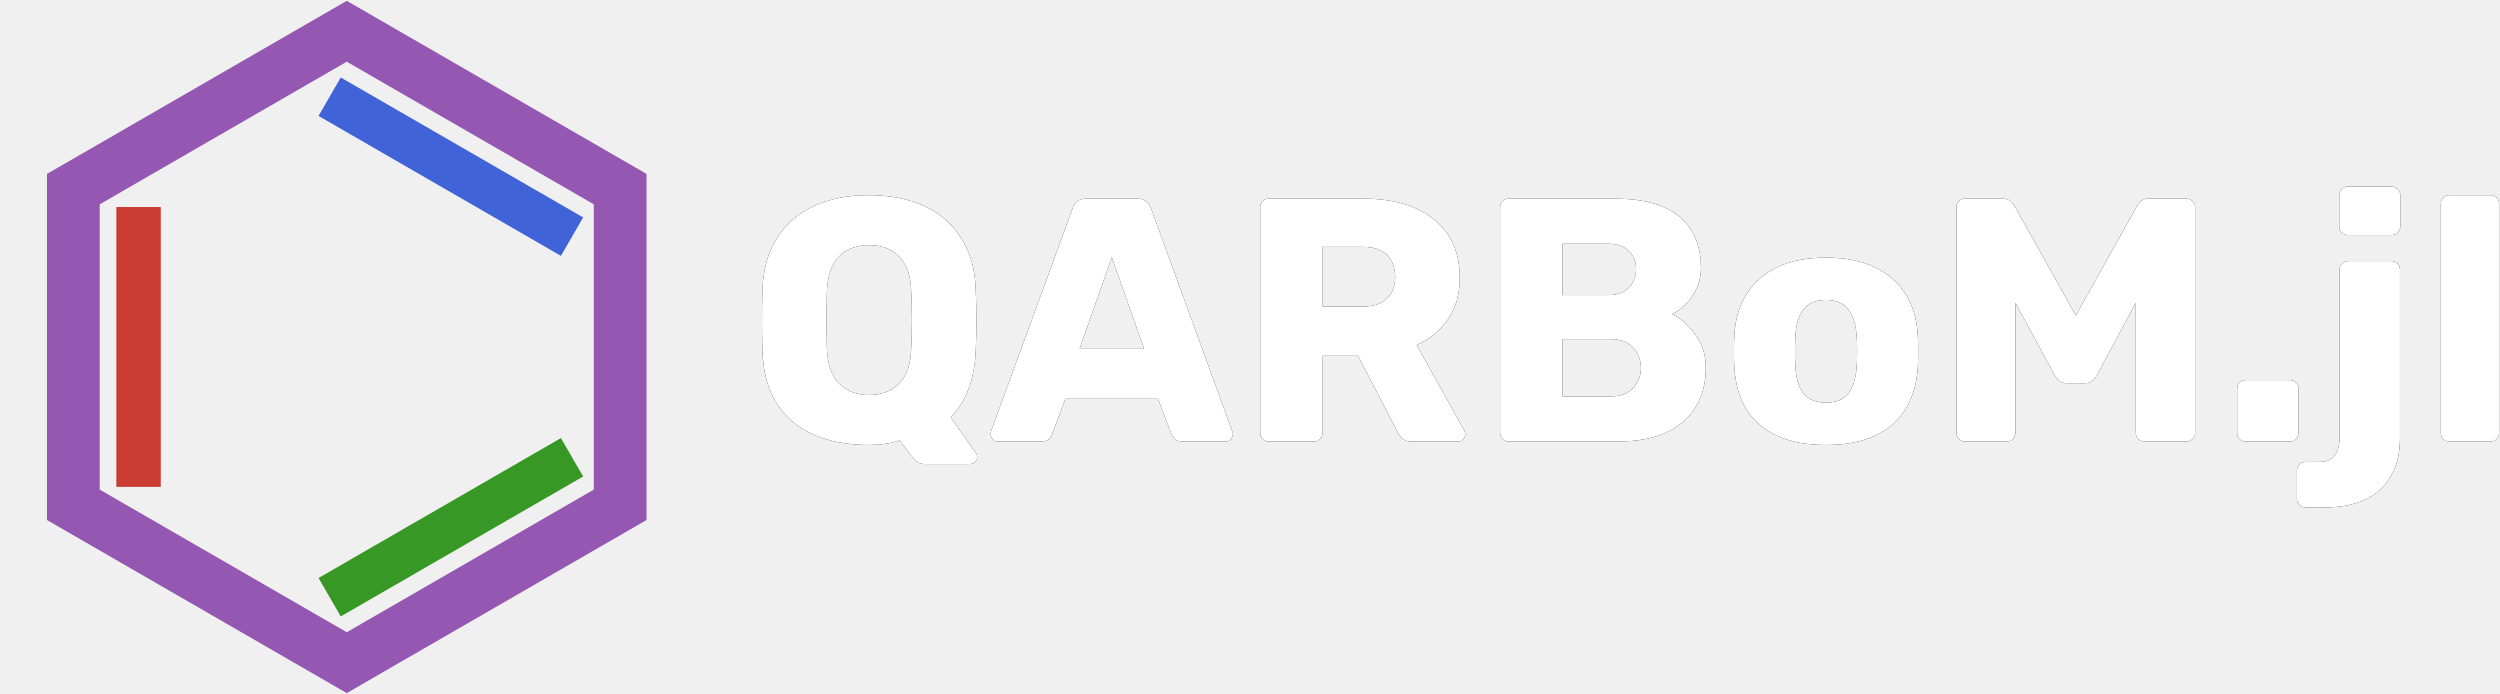
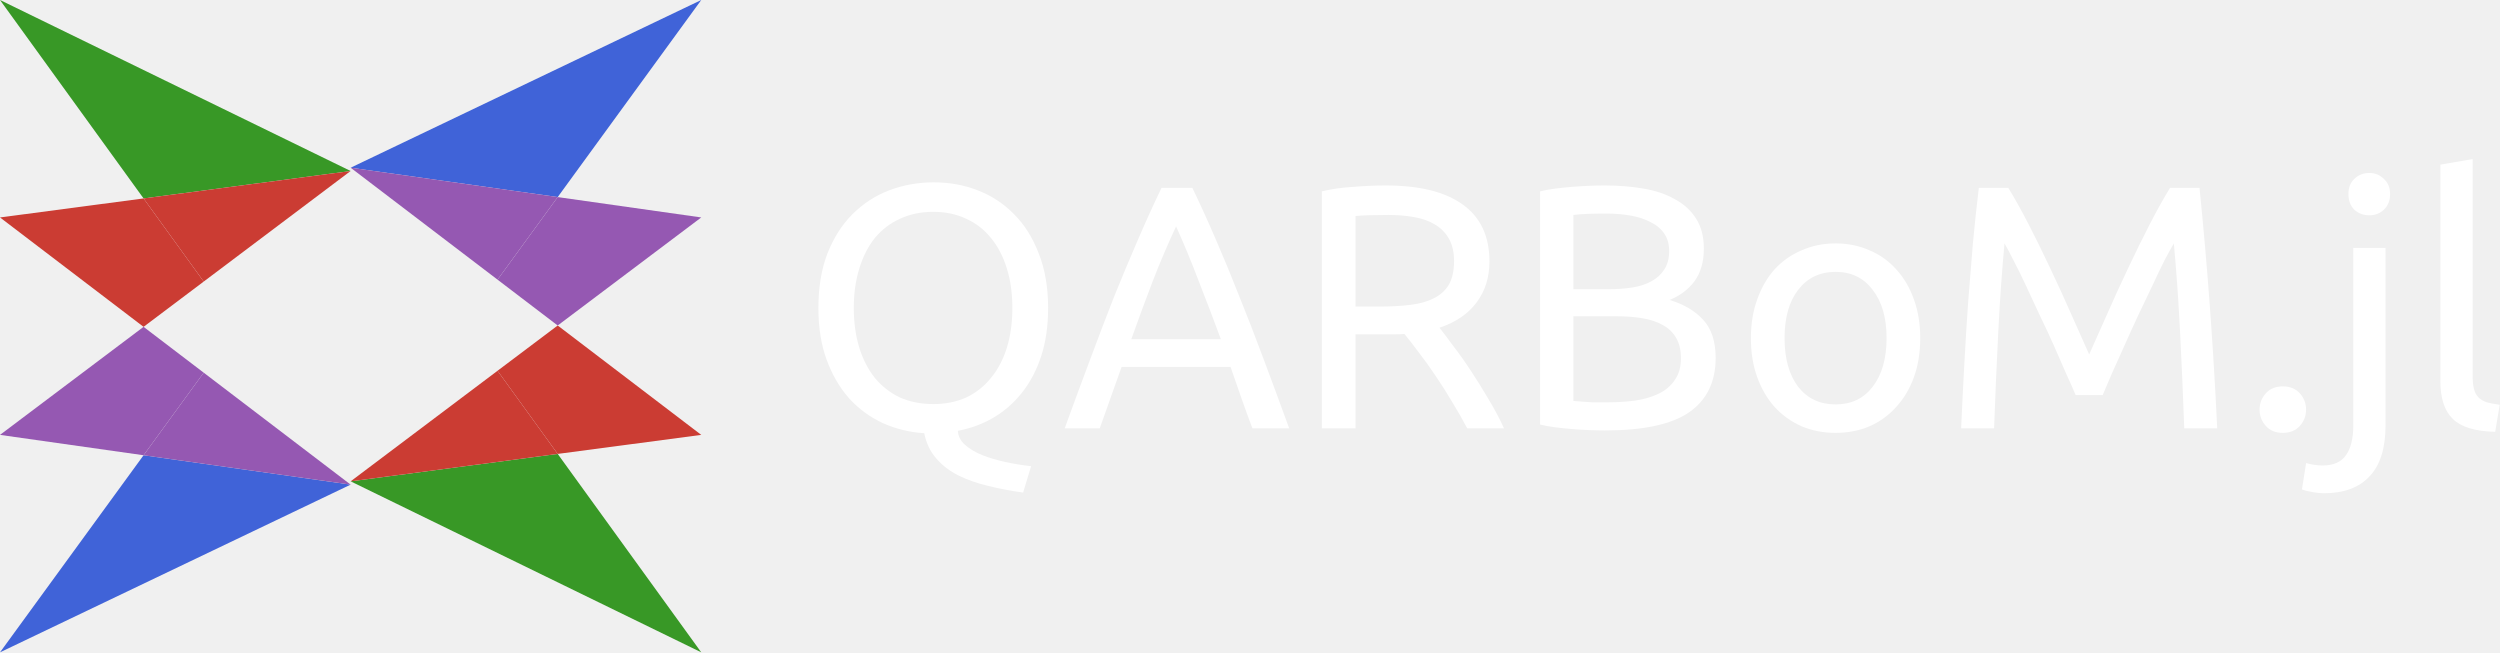
- <svg xmlns="http://www.w3.org/2000/svg" width="2371" height="658" viewBox="0 0 2371 658" fill="none">
-   <path d="M2323.09 418.714C2320.68 418.714 2318.71 417.946 2317.17 416.411C2315.64 414.656 2314.87 412.682 2314.87 410.489V193.337C2314.87 190.924 2315.64 188.95 2317.17 187.415C2318.71 185.88 2320.68 185.112 2323.09 185.112H2361.92C2364.33 185.112 2366.3 185.88 2367.84 187.415C2369.38 188.95 2370.14 190.924 2370.14 193.337V410.489C2370.14 412.682 2369.38 414.656 2367.84 416.411C2366.3 417.946 2364.33 418.714 2361.92 418.714H2323.09Z" fill="black" />
-   <path d="M2186.64 481.227C2184.23 481.227 2182.25 480.35 2180.72 478.595C2179.18 477.06 2178.41 475.195 2178.41 473.002V446.351C2178.41 443.939 2179.18 441.965 2180.72 440.429C2182.25 438.894 2184.23 438.126 2186.64 438.126H2198.81C2204.3 438.126 2208.46 437.029 2211.32 434.836C2214.17 432.862 2216.14 430.01 2217.24 426.281C2218.33 422.772 2218.88 418.714 2218.88 414.108V255.85C2218.88 253.438 2219.65 251.463 2221.19 249.928C2222.94 248.393 2224.92 247.625 2227.11 247.625H2267.91C2270.32 247.625 2272.29 248.393 2273.83 249.928C2275.36 251.463 2276.13 253.438 2276.13 255.85V415.424C2276.13 429.681 2273.28 441.635 2267.58 451.287C2262.09 461.157 2254.09 468.615 2243.56 473.66C2233.03 478.705 2220.2 481.227 2205.06 481.227H2186.64ZM2226.78 222.949C2224.59 222.949 2222.61 222.181 2220.86 220.646C2219.32 219.11 2218.55 217.136 2218.55 214.723V185.112C2218.55 182.918 2219.32 181.054 2220.86 179.518C2222.61 177.764 2224.59 176.886 2226.78 176.886H2268.24C2270.43 176.886 2272.29 177.764 2273.83 179.518C2275.58 181.054 2276.46 182.918 2276.46 185.112V214.723C2276.46 217.136 2275.58 219.11 2273.83 220.646C2272.29 222.181 2270.43 222.949 2268.24 222.949H2226.78Z" fill="black" />
-   <path d="M2129.95 418.714C2127.54 418.714 2125.57 417.946 2124.03 416.41C2122.5 414.656 2121.73 412.682 2121.73 410.488V368.703C2121.73 366.29 2122.5 364.316 2124.03 362.781C2125.57 361.245 2127.54 360.478 2129.95 360.478H2171.74C2173.93 360.478 2175.8 361.245 2177.33 362.781C2179.09 364.316 2179.96 366.29 2179.96 368.703V410.488C2179.96 412.682 2179.09 414.656 2177.33 416.41C2175.8 417.946 2173.93 418.714 2171.74 418.714H2129.95Z" fill="black" />
-   <path d="M1863.71 418.714C1861.52 418.714 1859.54 417.946 1857.79 416.411C1856.25 414.656 1855.49 412.682 1855.49 410.489V196.627C1855.49 194.214 1856.25 192.24 1857.79 190.705C1859.54 189.17 1861.52 188.402 1863.71 188.402H1899.25C1902.97 188.402 1905.72 189.389 1907.47 191.363C1909.23 193.118 1910.32 194.544 1910.76 195.64L1968.67 299.281L2026.58 195.64C2027.23 194.544 2028.33 193.118 2029.87 191.363C2031.62 189.389 2034.36 188.402 2038.09 188.402H2073.3C2075.71 188.402 2077.68 189.17 2079.22 190.705C2080.97 192.24 2081.85 194.214 2081.85 196.627V410.489C2081.85 412.682 2080.97 414.656 2079.22 416.411C2077.68 417.946 2075.71 418.714 2073.3 418.714H2034.14C2031.73 418.714 2029.65 417.946 2027.89 416.411C2026.36 414.656 2025.59 412.682 2025.59 410.489V287.107L1988.74 355.872C1987.64 357.846 1986.22 359.601 1984.46 361.136C1982.71 362.671 1980.29 363.439 1977.22 363.439H1960.11C1957.04 363.439 1954.63 362.671 1952.88 361.136C1951.12 359.601 1949.69 357.846 1948.6 355.872L1911.42 287.107V410.489C1911.42 412.682 1910.65 414.656 1909.12 416.411C1907.58 417.946 1905.61 418.714 1903.19 418.714H1863.71Z" fill="black" />
-   <path d="M1731.67 422.004C1713.24 422.004 1697.67 419.043 1684.95 413.121C1672.45 407.199 1662.79 398.754 1655.99 387.787C1649.41 376.6 1645.68 363.33 1644.81 347.975C1644.59 343.589 1644.48 338.653 1644.48 333.17C1644.48 327.467 1644.59 322.531 1644.81 318.364C1645.68 302.79 1649.63 289.52 1656.65 278.553C1663.67 267.586 1673.43 259.141 1685.93 253.218C1698.66 247.296 1713.9 244.335 1731.67 244.335C1749.65 244.335 1764.9 247.296 1777.4 253.218C1790.12 259.141 1799.99 267.586 1807.01 278.553C1814.03 289.52 1817.98 302.79 1818.86 318.364C1819.08 322.531 1819.19 327.467 1819.19 333.17C1819.19 338.653 1819.08 343.589 1818.86 347.975C1817.98 363.33 1814.14 376.6 1807.34 387.787C1800.76 398.754 1791.11 407.199 1778.39 413.121C1765.89 419.043 1750.31 422.004 1731.67 422.004ZM1731.67 381.864C1741.54 381.864 1748.67 378.903 1753.05 372.981C1757.66 367.058 1760.29 358.175 1760.95 346.33C1761.17 343.04 1761.28 338.653 1761.28 333.17C1761.28 327.686 1761.17 323.299 1760.95 320.009C1760.29 308.384 1757.66 299.61 1753.05 293.688C1748.67 287.546 1741.54 284.475 1731.67 284.475C1722.24 284.475 1715.11 287.546 1710.28 293.688C1705.68 299.61 1703.15 308.384 1702.71 320.009C1702.5 323.299 1702.39 327.686 1702.39 333.17C1702.39 338.653 1702.5 343.04 1702.71 346.33C1703.15 358.175 1705.68 367.058 1710.28 372.981C1715.11 378.903 1722.24 381.864 1731.67 381.864Z" fill="black" />
-   <path d="M1430.91 418.714C1428.5 418.714 1426.53 417.946 1424.99 416.411C1423.45 414.656 1422.69 412.682 1422.69 410.489V196.627C1422.69 194.214 1423.45 192.24 1424.99 190.705C1426.53 189.17 1428.5 188.402 1430.91 188.402H1531.26C1550.13 188.402 1565.59 191.034 1577.65 196.298C1589.72 201.563 1598.6 209.13 1604.3 219C1610.23 228.652 1613.19 240.167 1613.19 253.547C1613.19 261.444 1611.65 268.463 1608.58 274.604C1605.73 280.527 1602.11 285.462 1597.72 289.41C1593.56 293.358 1589.61 296.21 1585.88 297.965C1594.21 301.913 1601.56 308.384 1607.92 317.377C1614.5 326.37 1617.79 336.898 1617.79 348.962C1617.79 363.439 1614.5 375.942 1607.92 386.47C1601.56 396.78 1592.13 404.786 1579.63 410.489C1567.34 415.972 1552.21 418.714 1534.22 418.714H1430.91ZM1481.91 375.942H1527.64C1537.07 375.942 1544.2 373.2 1549.03 367.716C1553.85 362.233 1556.27 355.981 1556.27 348.962C1556.27 341.285 1553.75 334.815 1548.7 329.55C1543.87 324.286 1536.86 321.654 1527.64 321.654H1481.91V375.942ZM1481.91 279.869H1524.68C1533.68 279.869 1540.37 277.566 1544.75 272.959C1549.36 268.134 1551.66 262.211 1551.66 255.192C1551.66 248.173 1549.36 242.47 1544.75 238.083C1540.37 233.477 1533.68 231.174 1524.68 231.174H1481.91V279.869Z" fill="black" />
-   <path d="M1203.43 418.714C1201.01 418.714 1199.04 417.946 1197.51 416.411C1195.97 414.656 1195.2 412.682 1195.2 410.489V196.627C1195.2 194.214 1195.97 192.24 1197.51 190.705C1199.04 189.17 1201.01 188.402 1203.43 188.402H1292.92C1321.44 188.402 1343.81 194.982 1360.04 208.143C1376.27 221.084 1384.39 239.509 1384.39 263.418C1384.39 278.991 1380.66 292.152 1373.2 302.9C1365.74 313.648 1355.87 321.764 1343.59 327.247L1388.66 408.185C1389.32 409.502 1389.65 410.708 1389.65 411.805C1389.65 413.559 1388.88 415.205 1387.35 416.74C1386.03 418.056 1384.5 418.714 1382.74 418.714H1338.98C1334.82 418.714 1331.74 417.727 1329.77 415.753C1327.8 413.559 1326.37 411.585 1325.49 409.831L1287.99 337.447H1254.43V410.489C1254.43 412.682 1253.55 414.656 1251.79 416.411C1250.26 417.946 1248.28 418.714 1245.87 418.714H1203.43ZM1254.43 290.726H1292.26C1302.57 290.726 1310.25 288.204 1315.29 283.159C1320.56 278.114 1323.19 271.314 1323.19 262.76C1323.19 254.205 1320.67 247.296 1315.62 242.032C1310.8 236.767 1303.01 234.135 1292.26 234.135H1254.43V290.726Z" fill="black" />
-   <path d="M946.526 418.714C944.771 418.714 943.126 418.056 941.59 416.74C940.274 415.205 939.616 413.559 939.616 411.805C939.616 410.708 939.726 409.721 939.945 408.844L1017.26 197.614C1017.92 195.202 1019.24 193.118 1021.21 191.363C1023.41 189.389 1026.37 188.402 1030.1 188.402H1078.79C1082.52 188.402 1085.37 189.389 1087.35 191.363C1089.54 193.118 1090.96 195.202 1091.62 197.614L1168.61 408.844C1169.05 409.721 1169.27 410.708 1169.27 411.805C1169.27 413.559 1168.5 415.205 1166.97 416.74C1165.65 418.056 1164.01 418.714 1162.03 418.714H1121.56C1118.27 418.714 1115.75 417.946 1114 416.411C1112.46 414.656 1111.47 413.121 1111.03 411.805L1098.2 378.245H1010.35L997.852 411.805C997.414 413.121 996.427 414.656 994.891 416.411C993.356 417.946 990.724 418.714 986.995 418.714H946.526ZM1023.84 330.866H1085.04L1054.44 244.006L1023.84 330.866Z" fill="black" />
-   <path d="M877.016 440.1C873.507 440.1 870.765 439.113 868.791 437.139C867.036 435.384 865.61 433.849 864.514 432.533L853.327 417.727C844.772 420.579 835.012 422.004 824.044 422.004C803.865 422.004 786.317 418.714 771.402 412.134C756.705 405.553 745.08 395.683 736.526 382.522C728.191 369.142 723.694 352.472 723.036 332.512C722.817 323.08 722.707 313.648 722.707 304.216C722.707 294.565 722.817 285.023 723.036 275.592C723.694 255.851 728.3 239.29 736.855 225.91C745.409 212.311 757.144 202.111 772.06 195.311C786.975 188.512 804.303 185.112 824.044 185.112C844.005 185.112 861.443 188.512 876.358 195.311C891.274 202.111 903.009 212.311 911.563 225.91C920.337 239.29 924.943 255.851 925.382 275.592C925.82 285.023 926.04 294.565 926.04 304.216C926.04 313.648 925.82 323.08 925.382 332.512C924.285 359.71 916.389 380.767 901.692 395.683L925.711 429.901C925.93 430.12 926.149 430.559 926.369 431.217C926.588 431.875 926.698 432.533 926.698 433.191C926.917 434.946 926.369 436.481 925.053 437.797C923.737 439.333 922.092 440.1 920.117 440.1H877.016ZM824.044 374.626C835.67 374.626 845.101 371.116 852.34 364.097C859.798 357.078 863.746 345.892 864.184 330.537C864.623 320.886 864.843 311.783 864.843 303.229C864.843 294.675 864.623 285.791 864.184 276.579C863.965 266.269 862.101 257.934 858.591 251.573C855.082 244.993 850.366 240.167 844.443 237.097C838.74 234.026 831.941 232.49 824.044 232.49C816.587 232.49 809.897 234.026 803.974 237.097C798.052 240.167 793.336 244.993 789.827 251.573C786.536 257.934 784.672 266.269 784.233 276.579C784.014 285.791 783.904 294.675 783.904 303.229C783.904 311.783 784.014 320.886 784.233 330.537C784.891 345.892 788.84 357.078 796.078 364.097C803.316 371.116 812.638 374.626 824.044 374.626Z" fill="black" />
-   <path d="M69.555 179.351L328.853 29.645L588.151 179.351V478.763L328.853 628.468L69.555 478.763V179.351Z" stroke="#9558B2" stroke-width="50" />
-   <path fill-rule="evenodd" clip-rule="evenodd" d="M110.367 461.774L110.367 196.34H152.47L152.47 461.774H110.367Z" fill="#CB3C33" />
-   <path fill-rule="evenodd" clip-rule="evenodd" d="M323.16 73.483L553.032 206.2L531.98 242.663L302.108 109.946L323.16 73.483Z" fill="#4063D8" />
-   <path fill-rule="evenodd" clip-rule="evenodd" d="M553.033 451.913L323.161 584.63L302.109 548.167L531.982 415.451L553.033 451.913Z" fill="#389826" />
-   <path d="M2323.09 418.714C2320.68 418.714 2318.71 417.946 2317.17 416.411C2315.64 414.656 2314.87 412.682 2314.87 410.489V193.337C2314.87 190.924 2315.64 188.95 2317.17 187.415C2318.71 185.88 2320.68 185.112 2323.09 185.112H2361.92C2364.33 185.112 2366.3 185.88 2367.84 187.415C2369.38 188.95 2370.14 190.924 2370.14 193.337V410.489C2370.14 412.682 2369.38 414.656 2367.84 416.411C2366.3 417.946 2364.33 418.714 2361.92 418.714H2323.09Z" fill="white" />
-   <path d="M2186.64 481.227C2184.23 481.227 2182.25 480.35 2180.72 478.595C2179.18 477.06 2178.41 475.195 2178.41 473.002V446.351C2178.41 443.939 2179.18 441.965 2180.72 440.429C2182.25 438.894 2184.23 438.126 2186.64 438.126H2198.81C2204.3 438.126 2208.46 437.029 2211.32 434.836C2214.17 432.862 2216.14 430.01 2217.24 426.281C2218.33 422.772 2218.88 418.714 2218.88 414.108V255.85C2218.88 253.438 2219.65 251.463 2221.19 249.928C2222.94 248.393 2224.92 247.625 2227.11 247.625H2267.91C2270.32 247.625 2272.29 248.393 2273.83 249.928C2275.36 251.463 2276.13 253.438 2276.13 255.85V415.424C2276.13 429.681 2273.28 441.635 2267.58 451.287C2262.09 461.157 2254.09 468.615 2243.56 473.66C2233.03 478.705 2220.2 481.227 2205.06 481.227H2186.64ZM2226.78 222.949C2224.59 222.949 2222.61 222.181 2220.86 220.646C2219.32 219.11 2218.55 217.136 2218.55 214.723V185.112C2218.55 182.918 2219.32 181.054 2220.86 179.518C2222.61 177.764 2224.59 176.886 2226.78 176.886H2268.24C2270.43 176.886 2272.29 177.764 2273.83 179.518C2275.58 181.054 2276.46 182.918 2276.46 185.112V214.723C2276.46 217.136 2275.58 219.11 2273.83 220.646C2272.29 222.181 2270.43 222.949 2268.24 222.949H2226.78Z" fill="white" />
-   <path d="M2129.95 418.714C2127.54 418.714 2125.57 417.946 2124.03 416.41C2122.5 414.656 2121.73 412.682 2121.73 410.488V368.703C2121.73 366.29 2122.5 364.316 2124.03 362.781C2125.57 361.245 2127.54 360.478 2129.95 360.478H2171.74C2173.93 360.478 2175.8 361.245 2177.33 362.781C2179.09 364.316 2179.96 366.29 2179.96 368.703V410.488C2179.96 412.682 2179.09 414.656 2177.33 416.41C2175.8 417.946 2173.93 418.714 2171.74 418.714H2129.95Z" fill="white" />
-   <path d="M1863.71 418.714C1861.52 418.714 1859.54 417.946 1857.79 416.411C1856.25 414.656 1855.49 412.682 1855.49 410.489V196.627C1855.49 194.214 1856.25 192.24 1857.79 190.705C1859.54 189.17 1861.52 188.402 1863.71 188.402H1899.25C1902.97 188.402 1905.72 189.389 1907.47 191.363C1909.23 193.118 1910.32 194.544 1910.76 195.64L1968.67 299.281L2026.58 195.64C2027.23 194.544 2028.33 193.118 2029.87 191.363C2031.62 189.389 2034.36 188.402 2038.09 188.402H2073.3C2075.71 188.402 2077.68 189.17 2079.22 190.705C2080.97 192.24 2081.85 194.214 2081.85 196.627V410.489C2081.85 412.682 2080.97 414.656 2079.22 416.411C2077.68 417.946 2075.71 418.714 2073.3 418.714H2034.14C2031.73 418.714 2029.65 417.946 2027.89 416.411C2026.36 414.656 2025.59 412.682 2025.59 410.489V287.107L1988.74 355.872C1987.64 357.846 1986.22 359.601 1984.46 361.136C1982.71 362.671 1980.29 363.439 1977.22 363.439H1960.11C1957.04 363.439 1954.63 362.671 1952.88 361.136C1951.12 359.601 1949.69 357.846 1948.6 355.872L1911.42 287.107V410.489C1911.42 412.682 1910.65 414.656 1909.12 416.411C1907.58 417.946 1905.61 418.714 1903.19 418.714H1863.71Z" fill="white" />
-   <path d="M1731.67 422.004C1713.24 422.004 1697.67 419.043 1684.95 413.121C1672.45 407.199 1662.79 398.754 1655.99 387.787C1649.41 376.6 1645.68 363.33 1644.81 347.975C1644.59 343.589 1644.48 338.653 1644.48 333.17C1644.48 327.467 1644.59 322.531 1644.81 318.364C1645.68 302.79 1649.63 289.52 1656.65 278.553C1663.67 267.586 1673.43 259.141 1685.93 253.218C1698.66 247.296 1713.9 244.335 1731.67 244.335C1749.65 244.335 1764.9 247.296 1777.4 253.218C1790.12 259.141 1799.99 267.586 1807.01 278.553C1814.03 289.52 1817.98 302.79 1818.86 318.364C1819.08 322.531 1819.19 327.467 1819.19 333.17C1819.19 338.653 1819.08 343.589 1818.86 347.975C1817.98 363.33 1814.14 376.6 1807.34 387.787C1800.76 398.754 1791.11 407.199 1778.39 413.121C1765.89 419.043 1750.31 422.004 1731.67 422.004ZM1731.67 381.864C1741.54 381.864 1748.67 378.903 1753.05 372.981C1757.66 367.058 1760.29 358.175 1760.95 346.33C1761.17 343.04 1761.28 338.653 1761.28 333.17C1761.28 327.686 1761.17 323.299 1760.95 320.009C1760.29 308.384 1757.66 299.61 1753.05 293.688C1748.67 287.546 1741.54 284.475 1731.67 284.475C1722.24 284.475 1715.11 287.546 1710.28 293.688C1705.68 299.61 1703.15 308.384 1702.71 320.009C1702.5 323.299 1702.39 327.686 1702.39 333.17C1702.39 338.653 1702.5 343.04 1702.71 346.33C1703.15 358.175 1705.68 367.058 1710.28 372.981C1715.11 378.903 1722.24 381.864 1731.67 381.864Z" fill="white" />
-   <path d="M1430.91 418.714C1428.5 418.714 1426.53 417.946 1424.99 416.411C1423.45 414.656 1422.69 412.682 1422.69 410.489V196.627C1422.69 194.214 1423.45 192.24 1424.99 190.705C1426.53 189.17 1428.5 188.402 1430.91 188.402H1531.26C1550.13 188.402 1565.59 191.034 1577.65 196.298C1589.72 201.563 1598.6 209.13 1604.3 219C1610.23 228.652 1613.19 240.167 1613.19 253.547C1613.19 261.444 1611.65 268.463 1608.58 274.604C1605.73 280.527 1602.11 285.462 1597.72 289.41C1593.56 293.358 1589.61 296.21 1585.88 297.965C1594.21 301.913 1601.56 308.384 1607.92 317.377C1614.5 326.37 1617.79 336.898 1617.79 348.962C1617.79 363.439 1614.5 375.942 1607.92 386.47C1601.56 396.78 1592.13 404.786 1579.63 410.489C1567.34 415.972 1552.21 418.714 1534.22 418.714H1430.91ZM1481.91 375.942H1527.64C1537.07 375.942 1544.2 373.2 1549.03 367.716C1553.85 362.233 1556.27 355.981 1556.27 348.962C1556.27 341.285 1553.75 334.815 1548.7 329.55C1543.87 324.286 1536.86 321.654 1527.64 321.654H1481.91V375.942ZM1481.91 279.869H1524.68C1533.68 279.869 1540.37 277.566 1544.75 272.959C1549.36 268.134 1551.66 262.211 1551.66 255.192C1551.66 248.173 1549.36 242.47 1544.75 238.083C1540.37 233.477 1533.68 231.174 1524.68 231.174H1481.91V279.869Z" fill="white" />
-   <path d="M1203.43 418.714C1201.01 418.714 1199.04 417.946 1197.51 416.411C1195.97 414.656 1195.2 412.682 1195.2 410.489V196.627C1195.2 194.214 1195.97 192.24 1197.51 190.705C1199.04 189.17 1201.01 188.402 1203.43 188.402H1292.92C1321.44 188.402 1343.81 194.982 1360.04 208.143C1376.27 221.084 1384.39 239.509 1384.39 263.418C1384.39 278.991 1380.66 292.152 1373.2 302.9C1365.74 313.648 1355.87 321.764 1343.59 327.247L1388.66 408.185C1389.32 409.502 1389.65 410.708 1389.65 411.805C1389.65 413.559 1388.88 415.205 1387.35 416.74C1386.03 418.056 1384.5 418.714 1382.74 418.714H1338.98C1334.82 418.714 1331.74 417.727 1329.77 415.753C1327.8 413.559 1326.37 411.585 1325.49 409.831L1287.99 337.447H1254.43V410.489C1254.43 412.682 1253.55 414.656 1251.79 416.411C1250.26 417.946 1248.28 418.714 1245.87 418.714H1203.43ZM1254.43 290.726H1292.26C1302.57 290.726 1310.25 288.204 1315.29 283.159C1320.56 278.114 1323.19 271.314 1323.19 262.76C1323.19 254.205 1320.67 247.296 1315.62 242.032C1310.8 236.767 1303.01 234.135 1292.26 234.135H1254.43V290.726Z" fill="white" />
-   <path d="M946.526 418.714C944.771 418.714 943.126 418.056 941.59 416.74C940.274 415.205 939.616 413.559 939.616 411.805C939.616 410.708 939.726 409.721 939.945 408.844L1017.26 197.614C1017.92 195.202 1019.24 193.118 1021.21 191.363C1023.41 189.389 1026.37 188.402 1030.1 188.402H1078.79C1082.52 188.402 1085.37 189.389 1087.35 191.363C1089.54 193.118 1090.96 195.202 1091.62 197.614L1168.61 408.844C1169.05 409.721 1169.27 410.708 1169.27 411.805C1169.27 413.559 1168.5 415.205 1166.97 416.74C1165.65 418.056 1164.01 418.714 1162.03 418.714H1121.56C1118.27 418.714 1115.75 417.946 1114 416.411C1112.46 414.656 1111.47 413.121 1111.03 411.805L1098.2 378.245H1010.35L997.852 411.805C997.414 413.121 996.427 414.656 994.891 416.411C993.356 417.946 990.724 418.714 986.995 418.714H946.526ZM1023.84 330.866H1085.04L1054.44 244.006L1023.84 330.866Z" fill="white" />
-   <path d="M877.016 440.1C873.507 440.1 870.765 439.113 868.791 437.139C867.036 435.384 865.61 433.849 864.514 432.533L853.327 417.727C844.772 420.579 835.012 422.004 824.044 422.004C803.865 422.004 786.317 418.714 771.402 412.134C756.705 405.553 745.08 395.683 736.526 382.522C728.191 369.142 723.694 352.472 723.036 332.512C722.817 323.08 722.707 313.648 722.707 304.216C722.707 294.565 722.817 285.023 723.036 275.592C723.694 255.851 728.3 239.29 736.855 225.91C745.409 212.311 757.144 202.111 772.06 195.311C786.975 188.512 804.303 185.112 824.044 185.112C844.005 185.112 861.443 188.512 876.358 195.311C891.274 202.111 903.009 212.311 911.563 225.91C920.337 239.29 924.943 255.851 925.382 275.592C925.82 285.023 926.04 294.565 926.04 304.216C926.04 313.648 925.82 323.08 925.382 332.512C924.285 359.71 916.389 380.767 901.692 395.683L925.711 429.901C925.93 430.12 926.149 430.559 926.369 431.217C926.588 431.875 926.698 432.533 926.698 433.191C926.917 434.946 926.369 436.481 925.053 437.797C923.737 439.333 922.092 440.1 920.117 440.1H877.016ZM824.044 374.626C835.67 374.626 845.101 371.116 852.34 364.097C859.798 357.078 863.746 345.892 864.184 330.537C864.623 320.886 864.843 311.783 864.843 303.229C864.843 294.675 864.623 285.791 864.184 276.579C863.965 266.269 862.101 257.934 858.591 251.573C855.082 244.993 850.366 240.167 844.443 237.097C838.74 234.026 831.941 232.49 824.044 232.49C816.587 232.49 809.897 234.026 803.974 237.097C798.052 240.167 793.336 244.993 789.827 251.573C786.536 257.934 784.672 266.269 784.233 276.579C784.014 285.791 783.904 294.675 783.904 303.229C783.904 311.783 784.014 320.886 784.233 330.537C784.891 345.892 788.84 357.078 796.078 364.097C803.316 371.116 812.638 374.626 824.044 374.626Z" fill="white" />
+ <svg xmlns="http://www.w3.org/2000/svg" width="6082" height="1587" viewBox="0 0 6082 1587" fill="none">
+   <path d="M349.255 795.138L853 416L495.592 684.998L349.255 795.138Z" fill="#9558B2" />
+   <path d="M495.592 906.65L853 1179L349.255 795.138L495.592 906.65Z" fill="#CB3C33" />
+   <path d="M853 416L0 0L349.255 482.733L853 416Z" fill="#389826" />
+   <path d="M0 1587L853 1179L349.255 1107.54L0 1587Z" fill="#4063D8" />
+   <path d="M495.592 684.998L853 416L349.255 482.733L495.592 684.998Z" fill="#CB3C33" />
+   <path fill-rule="evenodd" clip-rule="evenodd" d="M0 529L349.255 482.733L495.592 684.998L349.255 795.138L0 529Z" fill="#CB3C33" />
+   <path d="M495.592 906.65L349.255 795.138L0 1058L349.255 1107.54L495.592 906.65Z" fill="#9558B2" />
+   <path d="M853 1179L495.592 906.65L349.255 1107.54L853 1179Z" fill="#9558B2" />
+   <path d="M1356.75 791.862L853 1171L1210.41 902.002L1356.75 791.862Z" fill="#9558B2" />
+   <path d="M1210.41 680.35L853 408L1356.75 791.862L1210.41 680.35Z" fill="#CB3C33" />
+   <path d="M853 1171L1706 1587L1356.75 1104.27L853 1171Z" fill="#389826" />
+   <path d="M1706 0L853 408L1356.75 479.457L1706 0Z" fill="#4063D8" />
+   <path d="M1210.41 902.002L853 1171L1356.75 1104.27L1210.41 902.002Z" fill="#CB3C33" />
+   <path fill-rule="evenodd" clip-rule="evenodd" d="M1706 1058L1356.75 1104.27L1210.41 902.002L1356.75 791.862L1706 1058Z" fill="#CB3C33" />
+   <path d="M1210.41 680.35L1356.75 791.862L1706 529L1356.75 479.457L1210.41 680.35Z" fill="#9558B2" />
+   <path d="M853 408L1210.41 680.35L1356.75 479.457L853 408Z" fill="#9558B2" />
+   <path d="M6070.31 1050.55C6021.91 1049.43 5987.58 1039.02 5967.32 1019.32C5947.06 999.622 5936.93 968.95 5936.93 927.304V400.538L6015.44 387.031V914.641C6015.44 927.586 6016.56 938.278 6018.81 946.72C6021.07 955.162 6024.72 961.915 6029.79 966.98C6034.85 972.045 6041.61 975.985 6050.05 978.799C6058.49 981.05 6068.9 983.02 6081.28 984.708L6070.31 1050.55Z" fill="white" />
+   <path d="M5653.35 1199.97C5646.59 1199.97 5637.87 1199.13 5627.18 1197.44C5616.48 1195.75 5607.48 1193.5 5600.16 1190.69L5610.29 1126.53C5615.92 1128.22 5622.39 1129.62 5629.71 1130.75C5637.02 1131.87 5643.78 1132.44 5649.97 1132.44C5676.98 1132.44 5696.12 1124 5707.37 1107.11C5719.19 1090.79 5725.1 1066.59 5725.1 1034.51V603.139H5803.61V1033.67C5803.61 1089.95 5790.66 1131.59 5764.78 1158.61C5739.45 1186.18 5702.31 1199.97 5653.35 1199.97ZM5763.93 523.786C5749.86 523.786 5737.76 519.284 5727.63 510.28C5718.07 500.712 5713.28 488.05 5713.28 472.292C5713.28 456.534 5718.07 444.152 5727.63 435.148C5737.76 425.581 5749.86 420.797 5763.93 420.797C5778 420.797 5789.82 425.581 5799.39 435.148C5809.52 444.152 5814.58 456.534 5814.58 472.292C5814.58 488.05 5809.52 500.712 5799.39 510.28C5789.82 519.284 5778 523.786 5763.93 523.786Z" fill="white" />
+   <path d="M5610.22 996.529C5610.22 1011.72 5605.15 1024.95 5595.02 1036.2C5584.89 1047.46 5571.1 1053.09 5553.66 1053.09C5536.21 1053.09 5522.42 1047.46 5512.29 1036.2C5502.16 1024.95 5497.1 1011.72 5497.1 996.529C5497.1 981.333 5502.16 968.108 5512.29 956.852C5522.42 945.597 5536.21 939.969 5553.66 939.969C5571.1 939.969 5584.89 945.597 5595.02 956.852C5605.15 968.108 5610.22 981.333 5610.22 996.529Z" fill="white" />
+   <path d="M5049.6 961.071C5043.98 947.564 5036.38 930.399 5026.81 909.576C5017.81 888.753 5007.96 866.242 4997.26 842.042C4986.57 817.842 4975.03 793.08 4962.65 767.755C4950.83 741.866 4939.58 717.667 4928.89 695.155C4918.19 672.081 4908.06 651.54 4898.5 633.531C4889.49 615.521 4882.18 601.733 4876.55 592.166C4870.36 658.574 4865.29 730.611 4861.35 808.275C4857.41 885.376 4854.04 963.322 4851.22 1042.11H4771.03C4773.28 991.461 4775.81 940.529 4778.62 889.316C4781.44 837.54 4784.53 786.889 4787.91 737.364C4791.85 687.276 4795.79 638.596 4799.73 591.322C4804.23 544.048 4809.01 499.306 4814.08 457.098H4885.83C4901.03 481.86 4917.35 511.125 4934.8 544.892C4952.24 578.659 4969.69 614.114 4987.13 651.258C5004.58 687.839 5021.46 724.702 5037.79 761.845C5054.11 798.426 5069.02 831.912 5082.53 862.302C5096.03 831.912 5110.95 798.426 5127.27 761.845C5143.59 724.702 5160.47 687.839 5177.92 651.258C5195.36 614.114 5212.81 578.659 5230.26 544.892C5247.7 511.125 5264.02 481.86 5279.22 457.098H5350.97C5370.11 645.63 5384.46 840.635 5394.03 1042.11H5313.83C5311.02 963.322 5307.64 885.376 5303.7 808.275C5299.76 730.611 5294.7 658.574 5288.51 592.166C5282.88 601.733 5275.28 615.521 5265.71 633.531C5256.71 651.54 5246.86 672.081 5236.17 695.155C5225.47 717.667 5213.94 741.866 5201.56 767.755C5189.74 793.08 5178.48 817.842 5167.79 842.042C5157.1 866.242 5146.97 888.753 5137.4 909.576C5128.39 930.399 5121.08 947.564 5115.45 961.071H5049.6Z" fill="white" />
+   <path d="M4671.54 822.624C4671.54 857.517 4666.48 889.033 4656.35 917.172C4646.22 945.311 4631.87 969.511 4613.3 989.771C4595.29 1010.03 4573.62 1025.79 4548.29 1037.05C4522.97 1047.74 4495.39 1053.08 4465.56 1053.08C4435.74 1053.08 4408.16 1047.74 4382.84 1037.05C4357.51 1025.79 4335.56 1010.03 4316.99 989.771C4298.98 969.511 4284.91 945.311 4274.78 917.172C4264.65 889.033 4259.59 857.517 4259.59 822.624C4259.59 788.294 4264.65 757.06 4274.78 728.921C4284.91 700.219 4298.98 675.738 4316.99 655.477C4335.56 635.217 4357.51 619.741 4382.84 609.048C4408.16 597.792 4435.74 592.164 4465.56 592.164C4495.39 592.164 4522.97 597.792 4548.29 609.048C4573.62 619.741 4595.29 635.217 4613.3 655.477C4631.87 675.738 4646.22 700.219 4656.35 728.921C4666.48 757.06 4671.54 788.294 4671.54 822.624ZM4589.66 822.624C4589.66 773.099 4578.4 733.986 4555.89 705.284C4533.94 676.019 4503.83 661.387 4465.56 661.387C4427.3 661.387 4396.91 676.019 4374.39 705.284C4352.45 733.986 4341.47 773.099 4341.47 822.624C4341.47 872.149 4352.45 911.544 4374.39 940.809C4396.91 969.511 4427.3 983.862 4465.56 983.862C4503.83 983.862 4533.94 969.511 4555.89 940.809C4578.4 911.544 4589.66 872.149 4589.66 822.624Z" fill="white" />
+   <path d="M3904.54 1047.18C3892.72 1047.18 3879.78 1046.89 3865.71 1046.33C3852.2 1045.77 3838.42 1044.92 3824.35 1043.8C3810.84 1042.67 3797.33 1041.27 3783.83 1039.58C3770.32 1037.89 3757.94 1035.64 3746.68 1032.83V465.539C3757.94 462.725 3770.32 460.473 3783.83 458.785C3797.33 457.097 3810.84 455.69 3824.35 454.564C3838.42 453.439 3852.2 452.594 3865.71 452.032C3879.22 451.469 3891.88 451.188 3903.7 451.188C3937.47 451.188 3968.98 453.72 3998.25 458.785C4028.07 463.85 4053.68 472.573 4075.07 484.955C4097.01 496.773 4114.18 512.531 4126.56 532.228C4138.94 551.926 4145.13 576.126 4145.13 604.828C4145.13 636.906 4137.54 663.357 4122.34 684.18C4107.14 704.44 4086.88 719.636 4061.56 729.766C4095.89 739.896 4123.18 755.935 4143.44 777.884C4163.7 799.832 4173.83 830.786 4173.83 870.743C4173.83 929.273 4152.17 973.451 4108.83 1003.28C4066.06 1032.54 3997.96 1047.18 3904.54 1047.18ZM3827.72 769.442V975.421C3833.91 975.984 3841.23 976.547 3849.67 977.109C3856.99 977.672 3865.43 978.235 3875 978.798C3885.13 978.798 3896.66 978.798 3909.61 978.798C3933.81 978.798 3956.6 977.391 3977.99 974.577C3999.93 971.2 4019.07 965.572 4035.39 957.693C4051.71 949.814 4064.65 938.84 4074.22 924.771C4084.35 910.701 4089.42 892.973 4089.42 871.587C4089.42 852.453 4085.76 836.413 4078.44 823.469C4071.13 809.963 4060.43 799.27 4046.36 791.391C4032.86 783.512 4016.54 777.884 3997.4 774.507C3978.27 771.13 3956.88 769.442 3933.24 769.442H3827.72ZM3827.72 703.596H3913.83C3934.09 703.596 3953.22 702.189 3971.23 699.375C3989.24 696.561 4004.72 691.496 4017.66 684.18C4031.17 676.864 4041.58 667.297 4048.9 655.478C4056.78 643.66 4060.72 628.746 4060.72 610.737C4060.72 593.853 4056.78 579.784 4048.9 568.528C4041.02 556.71 4030.04 547.424 4015.97 540.67C4002.47 533.354 3986.43 528.008 3967.86 524.631C3949.28 521.254 3929.59 519.566 3908.76 519.566C3887.94 519.566 3871.62 519.847 3859.8 520.41C3847.98 520.973 3837.29 521.817 3827.72 522.943V703.596Z" fill="white" />
+   <path d="M3501.95 797.3C3510.96 808.556 3522.21 823.469 3535.72 842.041C3549.79 860.05 3564.14 880.311 3578.77 902.822C3593.4 924.771 3607.75 947.845 3621.82 972.044C3636.46 996.244 3648.84 1019.6 3658.97 1042.11H3569.49C3558.23 1020.73 3545.85 999.058 3532.34 977.109C3519.4 955.161 3506.17 934.338 3492.67 914.64C3479.16 894.38 3465.65 875.527 3452.14 858.081C3439.2 840.634 3427.38 825.439 3416.69 812.495C3409.37 813.058 3401.78 813.339 3393.9 813.339C3386.58 813.339 3378.98 813.339 3371.1 813.339H3297.66V1042.11H3215.78V465.539C3238.85 459.911 3264.46 456.253 3292.6 454.564C3321.3 452.313 3347.47 451.188 3371.1 451.188C3453.27 451.188 3515.74 466.664 3558.51 497.617C3601.85 528.57 3623.51 574.719 3623.51 636.062C3623.51 674.894 3613.1 708.099 3592.28 735.675C3572.02 763.251 3541.91 783.793 3501.95 797.3ZM3377.86 522.943C3342.96 522.943 3316.23 523.787 3297.66 525.475V745.805H3355.91C3384.05 745.805 3409.37 744.398 3431.88 741.584C3454.4 738.77 3473.25 733.424 3488.44 725.545C3504.2 717.666 3516.3 706.692 3524.74 692.622C3533.19 677.99 3537.41 658.855 3537.41 635.218C3537.41 613.269 3533.19 594.979 3524.74 580.346C3516.3 565.714 3504.77 554.177 3490.13 545.735C3476.06 537.294 3459.18 531.384 3439.48 528.008C3420.35 524.631 3399.81 522.943 3377.86 522.943Z" fill="white" />
+   <path d="M3046.87 1042.11C3037.3 1016.79 3028.3 992.024 3019.85 967.824C3011.41 943.062 3002.69 918.018 2993.68 892.693H2728.61L2675.43 1042.11H2590.17C2612.68 980.206 2633.78 923.083 2653.48 870.744C2673.18 817.842 2692.31 767.755 2710.89 720.481C2730.02 673.207 2748.87 628.184 2767.45 585.412C2786.02 542.078 2805.43 499.306 2825.69 457.098H2900.82C2921.09 499.306 2940.5 542.078 2959.07 585.412C2977.64 628.184 2996.22 673.207 3014.79 720.481C3033.92 767.755 3053.34 817.842 3073.04 870.744C3092.73 923.083 3113.84 980.206 3136.35 1042.11H3046.87ZM2970.05 825.159C2952.04 776.196 2934.03 728.922 2916.02 683.337C2898.57 637.189 2880.28 593.01 2861.15 550.801C2841.45 593.01 2822.6 637.189 2804.59 683.337C2787.14 728.922 2769.7 776.196 2752.25 825.159H2970.05Z" fill="white" />
+   <path d="M1991 749.182C1991 699.094 1998.32 654.915 2012.95 616.646C2028.14 578.377 2048.4 546.579 2073.73 521.254C2099.62 495.366 2129.44 475.95 2163.21 463.006C2197.54 450.062 2233.84 443.59 2272.11 443.59C2309.82 443.59 2345.27 450.062 2378.48 463.006C2412.24 475.95 2441.79 495.366 2467.12 521.254C2492.44 546.579 2512.42 578.377 2527.05 616.646C2542.25 654.915 2549.84 699.094 2549.84 749.182C2549.84 793.079 2544.22 832.192 2532.96 866.522C2521.71 900.852 2505.95 930.68 2485.69 956.005C2465.99 980.767 2442.63 1001.03 2415.62 1016.79C2389.17 1031.98 2360.75 1042.39 2330.36 1048.02C2330.92 1060.96 2336.55 1072.22 2347.24 1081.79C2358.5 1091.92 2372.57 1100.36 2389.45 1107.11C2406.33 1113.87 2425.19 1119.49 2446.01 1124C2466.83 1128.5 2487.66 1131.88 2508.48 1134.13L2489.06 1198.28C2459.8 1194.34 2431.66 1189 2404.65 1182.24C2378.2 1176.05 2354 1167.61 2332.05 1156.92C2310.66 1146.23 2292.65 1132.44 2278.02 1115.55C2263.39 1099.23 2253.54 1078.69 2248.47 1053.93C2213.02 1051.68 2179.53 1043.52 2148.02 1029.45C2116.5 1014.82 2089.21 994.837 2066.13 969.512C2043.06 943.624 2024.77 912.389 2011.26 875.808C1997.75 839.227 1991 797.018 1991 749.182ZM2077.11 749.182C2077.11 784.637 2081.61 816.997 2090.61 846.262C2099.62 874.964 2112.28 899.445 2128.6 919.705C2145.48 939.966 2165.74 955.724 2189.38 966.979C2213.58 977.672 2240.59 983.019 2270.42 983.019C2300.25 983.019 2326.98 977.672 2350.62 966.979C2374.26 955.724 2394.23 939.966 2410.56 919.705C2427.44 899.445 2440.38 874.964 2449.39 846.262C2458.39 816.997 2462.89 784.637 2462.89 749.182C2462.89 713.726 2458.39 681.648 2449.39 652.946C2440.38 623.681 2427.44 598.918 2410.56 578.658C2394.23 558.398 2374.26 542.921 2350.62 532.228C2326.98 520.973 2300.25 515.345 2270.42 515.345C2240.59 515.345 2213.58 520.973 2189.38 532.228C2165.74 542.921 2145.48 558.398 2128.6 578.658C2112.28 598.918 2099.62 623.681 2090.61 652.946C2081.61 681.648 2077.11 713.726 2077.11 749.182Z" fill="white" />
</svg>
